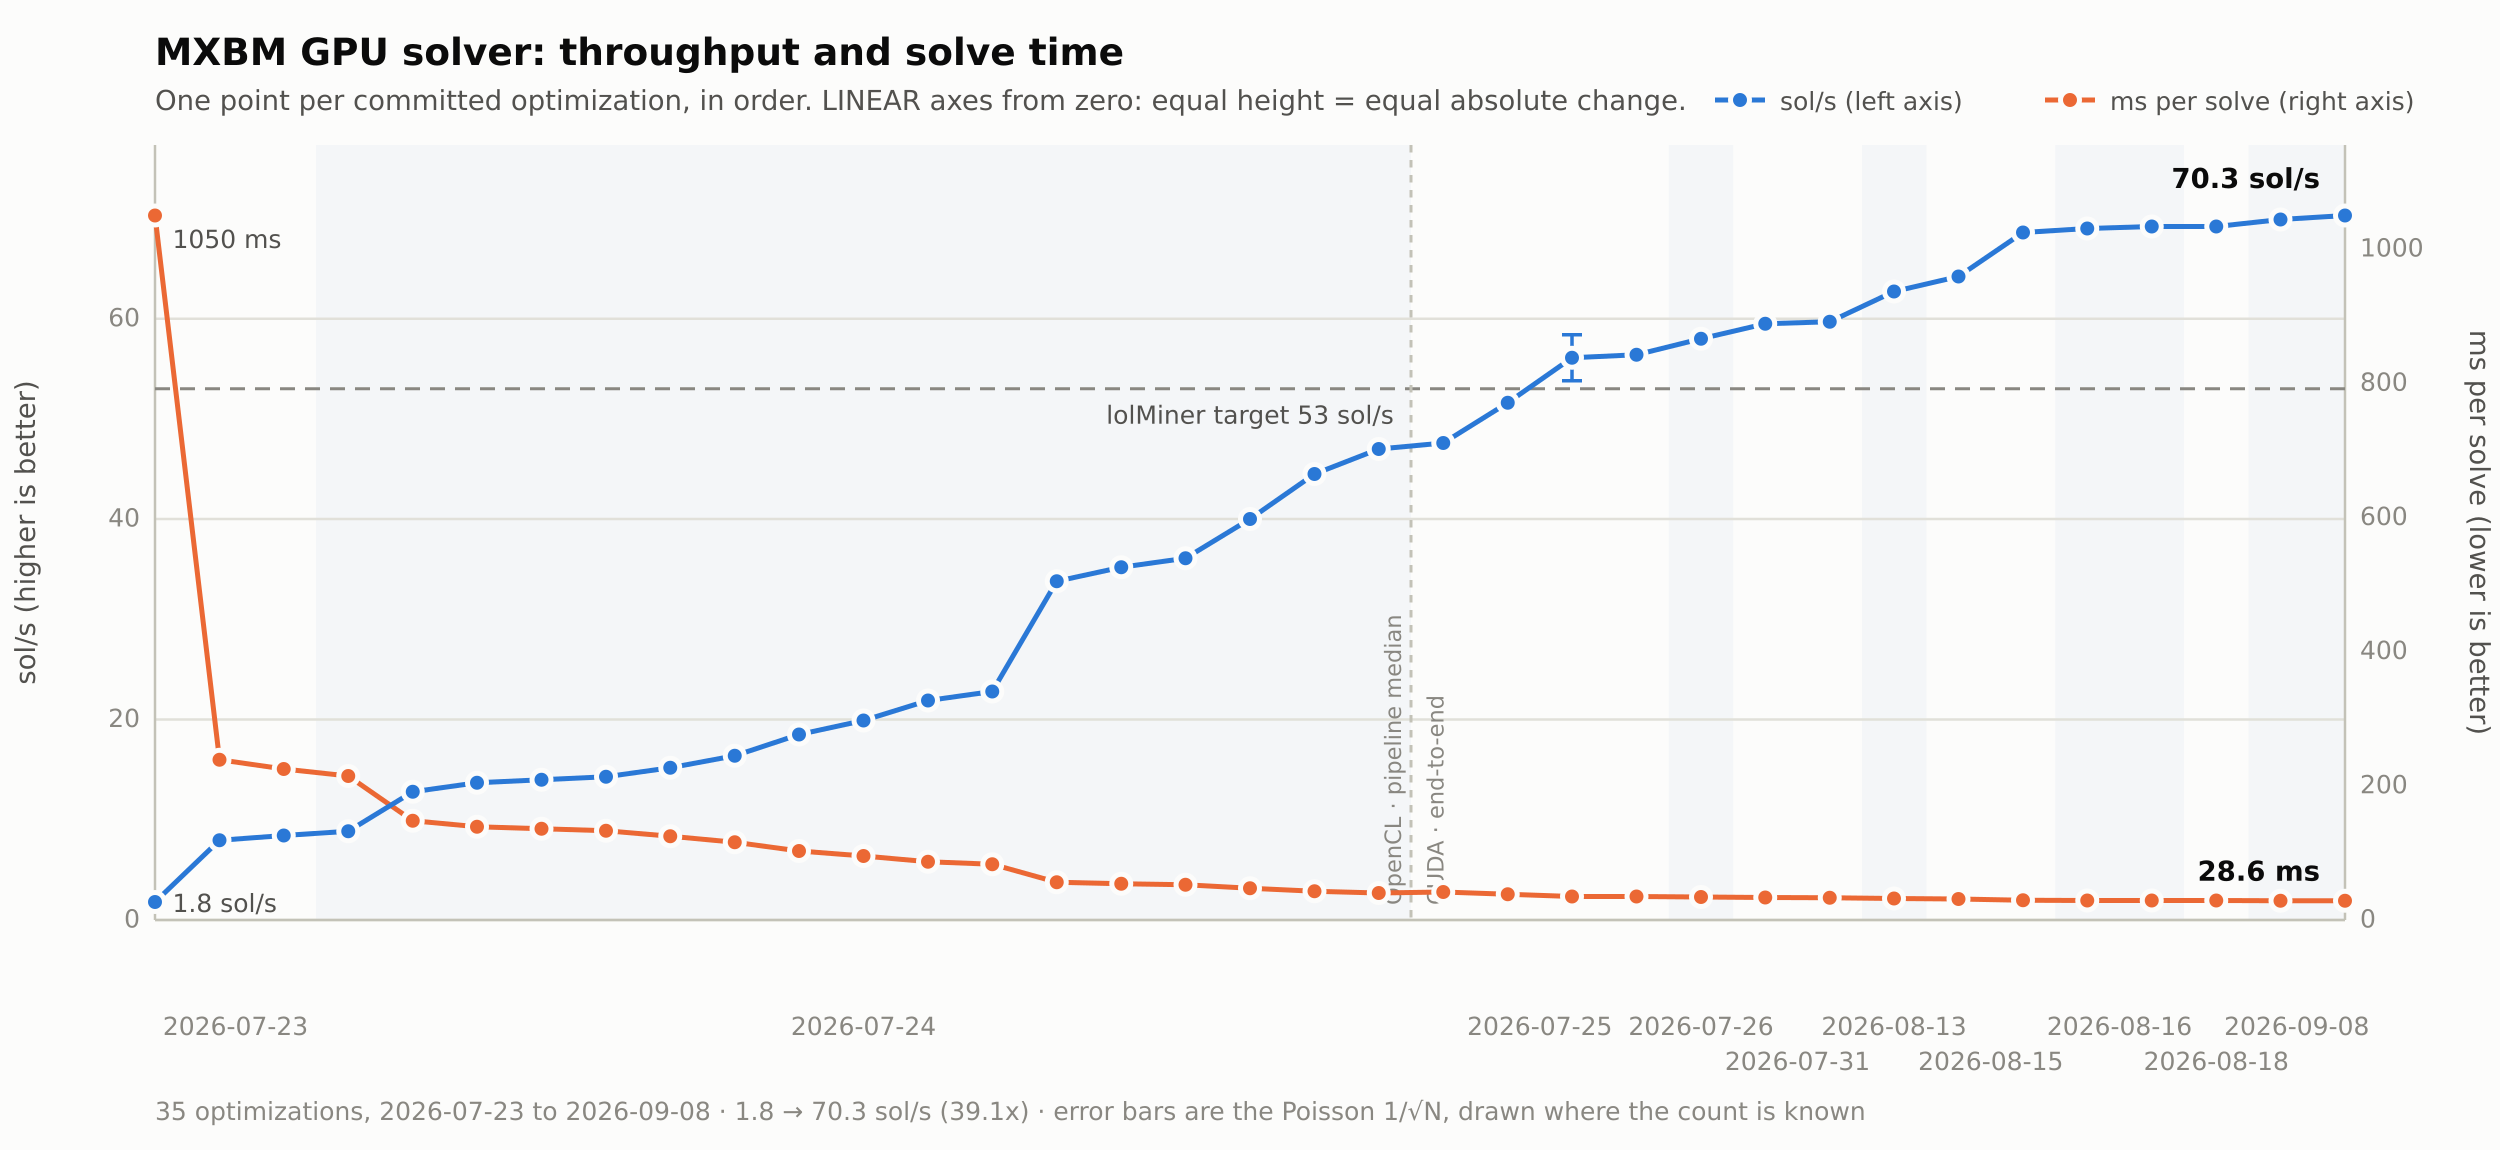
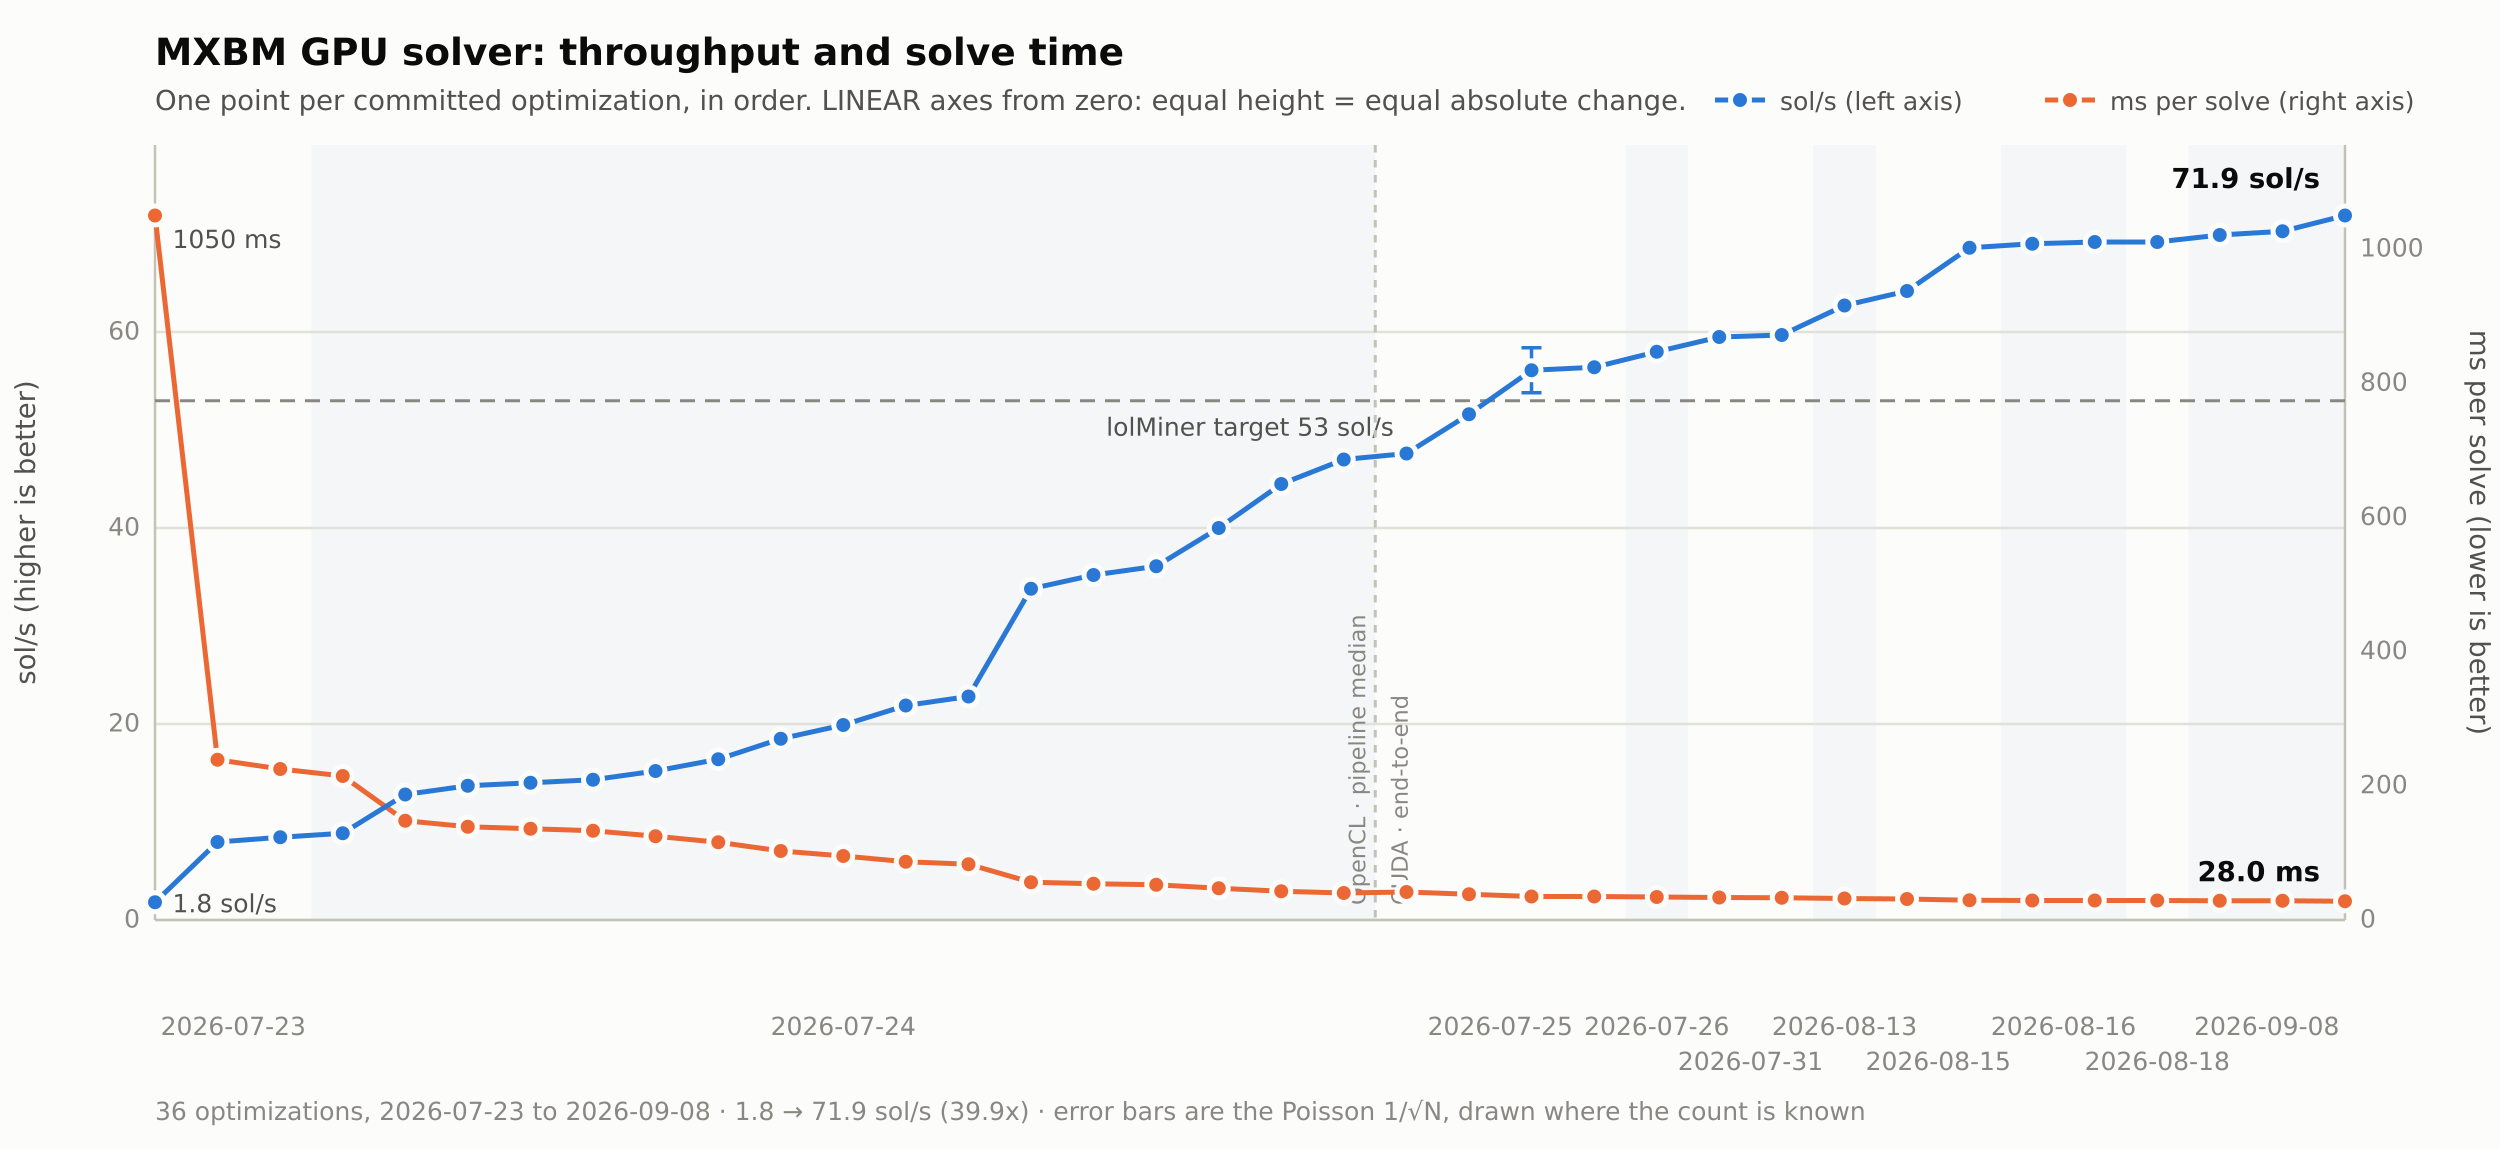
<svg xmlns="http://www.w3.org/2000/svg" width="1000" height="460" viewBox="0 0 1000 460" font-family="DejaVu Sans, Helvetica, Arial, sans-serif">
  <rect width="1000" height="460" fill="#fcfcfb" />
  <text x="62" y="26" font-size="15" font-weight="bold" fill="#0b0b0b">MXBM GPU solver: throughput and solve time</text>
  <text x="62" y="44" font-size="11" fill="#52514e">One point per committed optimization, in order. LINEAR axes from zero: equal height = equal absolute change.</text>
  <line x1="686" y1="40" x2="706" y2="40" stroke="#2a78d6" stroke-width="2" />
  <circle cx="696" cy="40" r="4.8" fill="#fcfcfb" />
  <circle cx="696" cy="40" r="2.8" fill="#2a78d6" />
  <text x="712" y="44" font-size="10" fill="#52514e">sol/s (left axis)</text>
  <line x1="818" y1="40" x2="838" y2="40" stroke="#eb6834" stroke-width="2" />
  <circle cx="828" cy="40" r="4.8" fill="#fcfcfb" />
  <circle cx="828" cy="40" r="2.8" fill="#eb6834" />
  <text x="844" y="44" font-size="10" fill="#52514e">ms per solve (right axis)</text>
-   <text x="94.2" y="414" font-size="10" fill="#898781" text-anchor="middle">2026-07-23</text>
-   <rect x="126.4" y="58" width="438" height="310" fill="#f4f6f8" />
-   <text x="345.4" y="414" font-size="10" fill="#898781" text-anchor="middle">2026-07-24</text>
-   <text x="615.9" y="414" font-size="10" fill="#898781" text-anchor="middle">2026-07-25</text>
-   <rect x="667.5" y="58" width="25.8" height="310" fill="#f4f6f8" />
-   <text x="680.4" y="414" font-size="10" fill="#898781" text-anchor="middle">2026-07-26</text>
-   <text x="719" y="428" font-size="10" fill="#898781" text-anchor="middle">2026-07-31</text>
-   <rect x="744.8" y="58" width="25.8" height="310" fill="#f4f6f8" />
-   <text x="757.6" y="414" font-size="10" fill="#898781" text-anchor="middle">2026-08-13</text>
-   <text x="796.3" y="428" font-size="10" fill="#898781" text-anchor="middle">2026-08-15</text>
-   <rect x="822.1" y="58" width="51.5" height="310" fill="#f4f6f8" />
-   <text x="847.8" y="414" font-size="10" fill="#898781" text-anchor="middle">2026-08-16</text>
-   <text x="886.5" y="428" font-size="10" fill="#898781" text-anchor="middle">2026-08-18</text>
-   <rect x="899.4" y="58" width="38.6" height="310" fill="#f4f6f8" />
-   <text x="918.7" y="414" font-size="10" fill="#898781" text-anchor="middle">2026-09-08</text>
+   <text x="93.3" y="414" font-size="10" fill="#898781" text-anchor="middle">2026-07-23</text>
+   <rect x="124.6" y="58" width="425.5" height="310" fill="#f4f6f8" />
+   <text x="337.3" y="414" font-size="10" fill="#898781" text-anchor="middle">2026-07-24</text>
+   <text x="600.1" y="414" font-size="10" fill="#898781" text-anchor="middle">2026-07-25</text>
+   <rect x="650.2" y="58" width="25.0" height="310" fill="#f4f6f8" />
+   <text x="662.7" y="414" font-size="10" fill="#898781" text-anchor="middle">2026-07-26</text>
+   <text x="700.2" y="428" font-size="10" fill="#898781" text-anchor="middle">2026-07-31</text>
+   <rect x="725.3" y="58" width="25.0" height="310" fill="#f4f6f8" />
+   <text x="737.8" y="414" font-size="10" fill="#898781" text-anchor="middle">2026-08-13</text>
+   <text x="775.3" y="428" font-size="10" fill="#898781" text-anchor="middle">2026-08-15</text>
+   <rect x="800.3" y="58" width="50.1" height="310" fill="#f4f6f8" />
+   <text x="825.4" y="414" font-size="10" fill="#898781" text-anchor="middle">2026-08-16</text>
+   <text x="862.9" y="428" font-size="10" fill="#898781" text-anchor="middle">2026-08-18</text>
+   <rect x="875.4" y="58" width="62.6" height="310" fill="#f4f6f8" />
+   <text x="906.7" y="414" font-size="10" fill="#898781" text-anchor="middle">2026-09-08</text>
  <line x1="62" y1="368" x2="938" y2="368" stroke="#e1e0d9" stroke-width="1" />
  <text x="56" y="371" font-size="10" fill="#898781" text-anchor="end">0</text>
-   <line x1="62" y1="287.8" x2="938" y2="287.8" stroke="#e1e0d9" stroke-width="1" />
-   <text x="56" y="290.8" font-size="10" fill="#898781" text-anchor="end">20</text>
-   <line x1="62" y1="207.6" x2="938" y2="207.6" stroke="#e1e0d9" stroke-width="1" />
-   <text x="56" y="210.6" font-size="10" fill="#898781" text-anchor="end">40</text>
-   <line x1="62" y1="127.5" x2="938" y2="127.5" stroke="#e1e0d9" stroke-width="1" />
-   <text x="56" y="130.5" font-size="10" fill="#898781" text-anchor="end">60</text>
+   <line x1="62" y1="289.6" x2="938" y2="289.6" stroke="#e1e0d9" stroke-width="1" />
+   <text x="56" y="292.6" font-size="10" fill="#898781" text-anchor="end">20</text>
+   <line x1="62" y1="211.2" x2="938" y2="211.2" stroke="#e1e0d9" stroke-width="1" />
+   <text x="56" y="214.2" font-size="10" fill="#898781" text-anchor="end">40</text>
+   <line x1="62" y1="132.8" x2="938" y2="132.8" stroke="#e1e0d9" stroke-width="1" />
+   <text x="56" y="135.8" font-size="10" fill="#898781" text-anchor="end">60</text>
  <text x="944" y="371" font-size="10" fill="#898781" text-anchor="start">0</text>
  <text x="944" y="317.3" font-size="10" fill="#898781" text-anchor="start">200</text>
  <text x="944" y="263.6" font-size="10" fill="#898781" text-anchor="start">400</text>
  <text x="944" y="210.0" font-size="10" fill="#898781" text-anchor="start">600</text>
  <text x="944" y="156.3" font-size="10" fill="#898781" text-anchor="start">800</text>
  <text x="944" y="102.6" font-size="10" fill="#898781" text-anchor="start">1000</text>
  <line x1="62" y1="58" x2="62" y2="368" stroke="#c3c2b7" stroke-width="1" />
  <line x1="938" y1="58" x2="938" y2="368" stroke="#c3c2b7" stroke-width="1" />
  <line x1="62" y1="368" x2="938" y2="368" stroke="#c3c2b7" stroke-width="1" />
  <text x="14" y="213" font-size="11" fill="#52514e" text-anchor="middle" transform="rotate(-90 14 213)">sol/s  (higher is better)</text>
  <text x="988" y="213" font-size="11" fill="#52514e" text-anchor="middle" transform="rotate(90 988 213)">ms per solve  (lower is better)</text>
-   <line x1="62" y1="155.5" x2="938" y2="155.5" stroke="#898781" stroke-width="1.2" stroke-dasharray="6 4" />
-   <text x="500" y="169.5" font-size="10" fill="#52514e" text-anchor="middle">lolMiner target 53 sol/s</text>
-   <line x1="564.4" y1="58" x2="564.4" y2="368" stroke="#c3c2b7" stroke-width="1.2" stroke-dasharray="3 3" />
-   <text x="560.4" y="362" font-size="9" fill="#898781" text-anchor="start" transform="rotate(-90 560.4 362)">OpenCL · pipeline median</text>
-   <text x="577.4" y="362" font-size="9" fill="#898781" text-anchor="start" transform="rotate(-90 577.4 362)">CUDA · end-to-end</text>
-   <line x1="628.8" y1="133.9" x2="628.8" y2="152.3" stroke="#2a78d6" stroke-width="1.4" />
-   <line x1="624.8" y1="133.9" x2="632.8" y2="133.9" stroke="#2a78d6" stroke-width="1.4" />
-   <line x1="624.8" y1="152.3" x2="632.8" y2="152.3" stroke="#2a78d6" stroke-width="1.4" />
-   <line x1="680.4" y1="133.9" x2="680.4" y2="137.1" stroke="#2a78d6" stroke-width="1.4" />
-   <line x1="676.4" y1="133.9" x2="684.4" y2="133.9" stroke="#2a78d6" stroke-width="1.4" />
-   <line x1="676.4" y1="137.1" x2="684.4" y2="137.1" stroke="#2a78d6" stroke-width="1.4" />
-   <line x1="757.6" y1="115.4" x2="757.6" y2="117.9" stroke="#2a78d6" stroke-width="1.4" />
-   <line x1="753.6" y1="115.4" x2="761.6" y2="115.4" stroke="#2a78d6" stroke-width="1.4" />
-   <line x1="753.6" y1="117.9" x2="761.6" y2="117.9" stroke="#2a78d6" stroke-width="1.4" />
-   <line x1="783.4" y1="109.4" x2="783.4" y2="111.8" stroke="#2a78d6" stroke-width="1.4" />
-   <line x1="779.4" y1="109.4" x2="787.4" y2="109.4" stroke="#2a78d6" stroke-width="1.4" />
-   <line x1="779.4" y1="111.8" x2="787.4" y2="111.8" stroke="#2a78d6" stroke-width="1.4" />
-   <line x1="809.2" y1="91.8" x2="809.2" y2="94.2" stroke="#2a78d6" stroke-width="1.4" />
-   <line x1="805.2" y1="91.8" x2="813.2" y2="91.8" stroke="#2a78d6" stroke-width="1.4" />
-   <line x1="805.2" y1="94.2" x2="813.2" y2="94.2" stroke="#2a78d6" stroke-width="1.4" />
-   <line x1="834.9" y1="90.2" x2="834.9" y2="92.6" stroke="#2a78d6" stroke-width="1.4" />
-   <line x1="830.9" y1="90.2" x2="838.9" y2="90.2" stroke="#2a78d6" stroke-width="1.4" />
-   <line x1="830.9" y1="92.6" x2="838.9" y2="92.6" stroke="#2a78d6" stroke-width="1.4" />
-   <line x1="860.7" y1="89.4" x2="860.7" y2="91.8" stroke="#2a78d6" stroke-width="1.4" />
-   <line x1="856.7" y1="89.4" x2="864.7" y2="89.4" stroke="#2a78d6" stroke-width="1.4" />
-   <line x1="856.7" y1="91.8" x2="864.7" y2="91.8" stroke="#2a78d6" stroke-width="1.4" />
-   <line x1="886.5" y1="89.4" x2="886.5" y2="91.8" stroke="#2a78d6" stroke-width="1.4" />
-   <line x1="882.5" y1="89.4" x2="890.5" y2="89.4" stroke="#2a78d6" stroke-width="1.4" />
-   <line x1="882.5" y1="91.8" x2="890.5" y2="91.8" stroke="#2a78d6" stroke-width="1.4" />
-   <polyline points="62,86.2 87.8,303.9 113.5,307.6 139.3,310.4 165.1,328.3 190.8,330.7 216.6,331.5 242.4,332.3 268.1,334.5 293.9,336.9 319.6,340.4 345.4,342.4 371.2,344.7 396.9,345.7 422.7,352.9 448.5,353.5 474.2,353.9 500,355.3 525.8,356.5 551.5,357.2 577.3,356.8 603.1,357.7 628.8,358.6 654.6,358.6 680.4,358.8 706.1,359.0 731.9,359.1 757.6,359.4 783.4,359.6 809.2,360.1 834.9,360.2 860.7,360.2 886.5,360.2 912.2,360.3 938,360.3" fill="none" stroke="#eb6834" stroke-width="2" stroke-linejoin="round" stroke-linecap="round" />
+   <line x1="62" y1="160.3" x2="938" y2="160.3" stroke="#898781" stroke-width="1.2" stroke-dasharray="6 4" />
+   <text x="500" y="174.3" font-size="10" fill="#52514e" text-anchor="middle">lolMiner target 53 sol/s</text>
+   <line x1="550.1" y1="58" x2="550.1" y2="368" stroke="#c3c2b7" stroke-width="1.2" stroke-dasharray="3 3" />
+   <text x="546.1" y="362" font-size="9" fill="#898781" text-anchor="start" transform="rotate(-90 546.1 362)">OpenCL · pipeline median</text>
+   <text x="563.1" y="362" font-size="9" fill="#898781" text-anchor="start" transform="rotate(-90 563.1 362)">CUDA · end-to-end</text>
+   <line x1="612.6" y1="139.1" x2="612.6" y2="157.1" stroke="#2a78d6" stroke-width="1.4" />
+   <line x1="608.6" y1="139.1" x2="616.6" y2="139.1" stroke="#2a78d6" stroke-width="1.4" />
+   <line x1="608.6" y1="157.1" x2="616.6" y2="157.1" stroke="#2a78d6" stroke-width="1.4" />
+   <line x1="662.7" y1="139.1" x2="662.7" y2="142.2" stroke="#2a78d6" stroke-width="1.4" />
+   <line x1="658.7" y1="139.1" x2="666.7" y2="139.1" stroke="#2a78d6" stroke-width="1.4" />
+   <line x1="658.7" y1="142.2" x2="666.7" y2="142.2" stroke="#2a78d6" stroke-width="1.4" />
+   <line x1="737.8" y1="121.1" x2="737.8" y2="123.4" stroke="#2a78d6" stroke-width="1.4" />
+   <line x1="733.8" y1="121.1" x2="741.8" y2="121.1" stroke="#2a78d6" stroke-width="1.4" />
+   <line x1="733.8" y1="123.4" x2="741.8" y2="123.4" stroke="#2a78d6" stroke-width="1.4" />
+   <line x1="762.8" y1="115.2" x2="762.8" y2="117.5" stroke="#2a78d6" stroke-width="1.4" />
+   <line x1="758.8" y1="115.2" x2="766.8" y2="115.2" stroke="#2a78d6" stroke-width="1.4" />
+   <line x1="758.8" y1="117.5" x2="766.8" y2="117.5" stroke="#2a78d6" stroke-width="1.4" />
+   <line x1="787.8" y1="97.9" x2="787.8" y2="100.3" stroke="#2a78d6" stroke-width="1.4" />
+   <line x1="783.8" y1="97.9" x2="791.8" y2="97.9" stroke="#2a78d6" stroke-width="1.4" />
+   <line x1="783.8" y1="100.3" x2="791.8" y2="100.3" stroke="#2a78d6" stroke-width="1.4" />
+   <line x1="812.9" y1="96.4" x2="812.9" y2="98.7" stroke="#2a78d6" stroke-width="1.4" />
+   <line x1="808.9" y1="96.4" x2="816.9" y2="96.4" stroke="#2a78d6" stroke-width="1.4" />
+   <line x1="808.9" y1="98.7" x2="816.9" y2="98.7" stroke="#2a78d6" stroke-width="1.4" />
+   <line x1="837.9" y1="95.6" x2="837.9" y2="97.9" stroke="#2a78d6" stroke-width="1.4" />
+   <line x1="833.9" y1="95.6" x2="841.9" y2="95.6" stroke="#2a78d6" stroke-width="1.4" />
+   <line x1="833.9" y1="97.9" x2="841.9" y2="97.9" stroke="#2a78d6" stroke-width="1.4" />
+   <line x1="862.9" y1="95.6" x2="862.9" y2="97.9" stroke="#2a78d6" stroke-width="1.4" />
+   <line x1="858.9" y1="95.6" x2="866.9" y2="95.6" stroke="#2a78d6" stroke-width="1.4" />
+   <line x1="858.9" y1="97.9" x2="866.9" y2="97.9" stroke="#2a78d6" stroke-width="1.4" />
+   <polyline points="62,86.2 87.0,303.9 112.1,307.6 137.1,310.4 162.1,328.3 187.1,330.7 212.2,331.5 237.2,332.3 262.2,334.5 287.3,336.9 312.3,340.4 337.3,342.4 362.3,344.7 387.4,345.7 412.4,352.9 437.4,353.5 462.5,353.9 487.5,355.3 512.5,356.5 537.5,357.2 562.6,356.8 587.6,357.7 612.6,358.6 637.7,358.6 662.7,358.8 687.7,359.0 712.7,359.1 737.8,359.4 762.8,359.6 787.8,360.1 812.9,360.2 837.9,360.2 862.9,360.2 887.9,360.3 913.0,360.3 938,360.5" fill="none" stroke="#eb6834" stroke-width="2" stroke-linejoin="round" stroke-linecap="round" />
  <circle cx="62" cy="86.2" r="4.8" fill="#fcfcfb" />
  <circle cx="62" cy="86.2" r="2.8" fill="#eb6834" />
-   <circle cx="87.8" cy="303.9" r="4.8" fill="#fcfcfb" />
-   <circle cx="87.8" cy="303.9" r="2.8" fill="#eb6834" />
-   <circle cx="113.5" cy="307.6" r="4.8" fill="#fcfcfb" />
-   <circle cx="113.5" cy="307.6" r="2.8" fill="#eb6834" />
-   <circle cx="139.3" cy="310.4" r="4.8" fill="#fcfcfb" />
-   <circle cx="139.3" cy="310.4" r="2.8" fill="#eb6834" />
-   <circle cx="165.1" cy="328.3" r="4.8" fill="#fcfcfb" />
-   <circle cx="165.1" cy="328.3" r="2.8" fill="#eb6834" />
-   <circle cx="190.8" cy="330.7" r="4.8" fill="#fcfcfb" />
-   <circle cx="190.8" cy="330.7" r="2.8" fill="#eb6834" />
-   <circle cx="216.6" cy="331.5" r="4.8" fill="#fcfcfb" />
-   <circle cx="216.6" cy="331.5" r="2.8" fill="#eb6834" />
-   <circle cx="242.4" cy="332.3" r="4.8" fill="#fcfcfb" />
-   <circle cx="242.4" cy="332.3" r="2.8" fill="#eb6834" />
-   <circle cx="268.1" cy="334.5" r="4.8" fill="#fcfcfb" />
-   <circle cx="268.1" cy="334.5" r="2.8" fill="#eb6834" />
-   <circle cx="293.9" cy="336.9" r="4.8" fill="#fcfcfb" />
-   <circle cx="293.9" cy="336.9" r="2.8" fill="#eb6834" />
-   <circle cx="319.6" cy="340.4" r="4.8" fill="#fcfcfb" />
-   <circle cx="319.6" cy="340.4" r="2.8" fill="#eb6834" />
-   <circle cx="345.4" cy="342.4" r="4.8" fill="#fcfcfb" />
-   <circle cx="345.4" cy="342.4" r="2.8" fill="#eb6834" />
-   <circle cx="371.2" cy="344.7" r="4.8" fill="#fcfcfb" />
-   <circle cx="371.2" cy="344.7" r="2.8" fill="#eb6834" />
-   <circle cx="396.9" cy="345.7" r="4.8" fill="#fcfcfb" />
-   <circle cx="396.9" cy="345.7" r="2.8" fill="#eb6834" />
-   <circle cx="422.7" cy="352.9" r="4.8" fill="#fcfcfb" />
-   <circle cx="422.7" cy="352.9" r="2.8" fill="#eb6834" />
-   <circle cx="448.5" cy="353.5" r="4.8" fill="#fcfcfb" />
-   <circle cx="448.5" cy="353.5" r="2.8" fill="#eb6834" />
-   <circle cx="474.2" cy="353.9" r="4.8" fill="#fcfcfb" />
-   <circle cx="474.2" cy="353.9" r="2.8" fill="#eb6834" />
-   <circle cx="500" cy="355.3" r="4.8" fill="#fcfcfb" />
-   <circle cx="500" cy="355.3" r="2.8" fill="#eb6834" />
-   <circle cx="525.8" cy="356.5" r="4.8" fill="#fcfcfb" />
-   <circle cx="525.8" cy="356.5" r="2.8" fill="#eb6834" />
-   <circle cx="551.5" cy="357.2" r="4.8" fill="#fcfcfb" />
-   <circle cx="551.5" cy="357.2" r="2.8" fill="#eb6834" />
-   <circle cx="577.3" cy="356.8" r="4.8" fill="#fcfcfb" />
-   <circle cx="577.3" cy="356.8" r="2.8" fill="#eb6834" />
-   <circle cx="603.1" cy="357.7" r="4.8" fill="#fcfcfb" />
-   <circle cx="603.1" cy="357.7" r="2.8" fill="#eb6834" />
-   <circle cx="628.8" cy="358.6" r="4.8" fill="#fcfcfb" />
-   <circle cx="628.8" cy="358.6" r="2.8" fill="#eb6834" />
-   <circle cx="654.6" cy="358.6" r="4.8" fill="#fcfcfb" />
-   <circle cx="654.6" cy="358.6" r="2.8" fill="#eb6834" />
-   <circle cx="680.4" cy="358.8" r="4.8" fill="#fcfcfb" />
-   <circle cx="680.4" cy="358.8" r="2.8" fill="#eb6834" />
-   <circle cx="706.1" cy="359.0" r="4.8" fill="#fcfcfb" />
-   <circle cx="706.1" cy="359.0" r="2.8" fill="#eb6834" />
-   <circle cx="731.9" cy="359.1" r="4.8" fill="#fcfcfb" />
-   <circle cx="731.9" cy="359.1" r="2.8" fill="#eb6834" />
-   <circle cx="757.6" cy="359.4" r="4.8" fill="#fcfcfb" />
-   <circle cx="757.6" cy="359.4" r="2.8" fill="#eb6834" />
-   <circle cx="783.4" cy="359.6" r="4.8" fill="#fcfcfb" />
-   <circle cx="783.4" cy="359.6" r="2.8" fill="#eb6834" />
-   <circle cx="809.2" cy="360.1" r="4.8" fill="#fcfcfb" />
-   <circle cx="809.2" cy="360.1" r="2.8" fill="#eb6834" />
-   <circle cx="834.9" cy="360.2" r="4.8" fill="#fcfcfb" />
-   <circle cx="834.9" cy="360.2" r="2.8" fill="#eb6834" />
-   <circle cx="860.7" cy="360.2" r="4.8" fill="#fcfcfb" />
-   <circle cx="860.7" cy="360.2" r="2.8" fill="#eb6834" />
-   <circle cx="886.5" cy="360.2" r="4.8" fill="#fcfcfb" />
-   <circle cx="886.5" cy="360.2" r="2.8" fill="#eb6834" />
-   <circle cx="912.2" cy="360.3" r="4.8" fill="#fcfcfb" />
-   <circle cx="912.2" cy="360.3" r="2.8" fill="#eb6834" />
-   <circle cx="938" cy="360.3" r="4.8" fill="#fcfcfb" />
-   <circle cx="938" cy="360.3" r="2.8" fill="#eb6834" />
-   <polyline points="62,360.8 87.8,336.1 113.5,334.2 139.3,332.5 165.1,316.7 190.8,313.1 216.6,311.9 242.4,310.7 268.1,307.1 293.9,302.3 319.6,293.8 345.4,288.2 371.2,280.2 396.9,276.6 422.7,232.5 448.5,226.9 474.2,223.3 500,207.6 525.8,189.6 551.5,179.6 577.3,177.2 603.1,161.1 628.8,143.1 654.6,141.9 680.4,135.5 706.1,129.5 731.9,128.7 757.6,116.6 783.4,110.6 809.2,93.0 834.9,91.4 860.7,90.6 886.5,90.6 912.2,87.8 938,86.2" fill="none" stroke="#2a78d6" stroke-width="2" stroke-linejoin="round" stroke-linecap="round" />
-   <circle cx="62" cy="360.8" r="4.8" fill="#fcfcfb" />
-   <circle cx="62" cy="360.8" r="2.8" fill="#2a78d6" />
-   <circle cx="87.8" cy="336.1" r="4.8" fill="#fcfcfb" />
-   <circle cx="87.8" cy="336.1" r="2.8" fill="#2a78d6" />
-   <circle cx="113.5" cy="334.2" r="4.8" fill="#fcfcfb" />
-   <circle cx="113.5" cy="334.2" r="2.8" fill="#2a78d6" />
-   <circle cx="139.3" cy="332.5" r="4.8" fill="#fcfcfb" />
-   <circle cx="139.3" cy="332.5" r="2.8" fill="#2a78d6" />
-   <circle cx="165.1" cy="316.7" r="4.8" fill="#fcfcfb" />
-   <circle cx="165.1" cy="316.7" r="2.8" fill="#2a78d6" />
-   <circle cx="190.8" cy="313.1" r="4.8" fill="#fcfcfb" />
-   <circle cx="190.8" cy="313.1" r="2.8" fill="#2a78d6" />
-   <circle cx="216.6" cy="311.9" r="4.8" fill="#fcfcfb" />
-   <circle cx="216.6" cy="311.9" r="2.8" fill="#2a78d6" />
-   <circle cx="242.4" cy="310.7" r="4.8" fill="#fcfcfb" />
-   <circle cx="242.4" cy="310.7" r="2.8" fill="#2a78d6" />
-   <circle cx="268.1" cy="307.1" r="4.8" fill="#fcfcfb" />
-   <circle cx="268.1" cy="307.1" r="2.8" fill="#2a78d6" />
-   <circle cx="293.9" cy="302.3" r="4.8" fill="#fcfcfb" />
-   <circle cx="293.9" cy="302.3" r="2.8" fill="#2a78d6" />
-   <circle cx="319.6" cy="293.8" r="4.8" fill="#fcfcfb" />
-   <circle cx="319.6" cy="293.8" r="2.8" fill="#2a78d6" />
-   <circle cx="345.4" cy="288.2" r="4.8" fill="#fcfcfb" />
-   <circle cx="345.4" cy="288.2" r="2.8" fill="#2a78d6" />
-   <circle cx="371.2" cy="280.2" r="4.8" fill="#fcfcfb" />
-   <circle cx="371.2" cy="280.2" r="2.8" fill="#2a78d6" />
-   <circle cx="396.9" cy="276.6" r="4.8" fill="#fcfcfb" />
-   <circle cx="396.9" cy="276.6" r="2.8" fill="#2a78d6" />
-   <circle cx="422.7" cy="232.5" r="4.8" fill="#fcfcfb" />
-   <circle cx="422.7" cy="232.5" r="2.8" fill="#2a78d6" />
-   <circle cx="448.5" cy="226.9" r="4.8" fill="#fcfcfb" />
-   <circle cx="448.5" cy="226.9" r="2.8" fill="#2a78d6" />
-   <circle cx="474.2" cy="223.3" r="4.8" fill="#fcfcfb" />
-   <circle cx="474.2" cy="223.3" r="2.8" fill="#2a78d6" />
-   <circle cx="500" cy="207.6" r="4.8" fill="#fcfcfb" />
-   <circle cx="500" cy="207.6" r="2.8" fill="#2a78d6" />
-   <circle cx="525.8" cy="189.6" r="4.8" fill="#fcfcfb" />
-   <circle cx="525.8" cy="189.6" r="2.8" fill="#2a78d6" />
-   <circle cx="551.5" cy="179.6" r="4.8" fill="#fcfcfb" />
-   <circle cx="551.5" cy="179.6" r="2.8" fill="#2a78d6" />
-   <circle cx="577.3" cy="177.2" r="4.8" fill="#fcfcfb" />
-   <circle cx="577.3" cy="177.2" r="2.8" fill="#2a78d6" />
-   <circle cx="603.1" cy="161.1" r="4.8" fill="#fcfcfb" />
-   <circle cx="603.1" cy="161.1" r="2.8" fill="#2a78d6" />
-   <circle cx="628.8" cy="143.1" r="4.8" fill="#fcfcfb" />
-   <circle cx="628.8" cy="143.1" r="2.8" fill="#2a78d6" />
-   <circle cx="654.6" cy="141.9" r="4.8" fill="#fcfcfb" />
-   <circle cx="654.6" cy="141.9" r="2.8" fill="#2a78d6" />
-   <circle cx="680.4" cy="135.5" r="4.8" fill="#fcfcfb" />
-   <circle cx="680.4" cy="135.5" r="2.8" fill="#2a78d6" />
-   <circle cx="706.1" cy="129.5" r="4.8" fill="#fcfcfb" />
-   <circle cx="706.1" cy="129.5" r="2.8" fill="#2a78d6" />
-   <circle cx="731.9" cy="128.7" r="4.8" fill="#fcfcfb" />
-   <circle cx="731.9" cy="128.7" r="2.8" fill="#2a78d6" />
-   <circle cx="757.6" cy="116.6" r="4.8" fill="#fcfcfb" />
-   <circle cx="757.6" cy="116.6" r="2.8" fill="#2a78d6" />
-   <circle cx="783.4" cy="110.6" r="4.8" fill="#fcfcfb" />
-   <circle cx="783.4" cy="110.6" r="2.8" fill="#2a78d6" />
-   <circle cx="809.2" cy="93.0" r="4.8" fill="#fcfcfb" />
-   <circle cx="809.2" cy="93.0" r="2.8" fill="#2a78d6" />
-   <circle cx="834.9" cy="91.4" r="4.8" fill="#fcfcfb" />
-   <circle cx="834.9" cy="91.4" r="2.8" fill="#2a78d6" />
-   <circle cx="860.7" cy="90.6" r="4.8" fill="#fcfcfb" />
-   <circle cx="860.7" cy="90.6" r="2.8" fill="#2a78d6" />
-   <circle cx="886.5" cy="90.6" r="4.8" fill="#fcfcfb" />
-   <circle cx="886.5" cy="90.6" r="2.8" fill="#2a78d6" />
-   <circle cx="912.2" cy="87.8" r="4.8" fill="#fcfcfb" />
-   <circle cx="912.2" cy="87.8" r="2.8" fill="#2a78d6" />
+   <circle cx="87.0" cy="303.9" r="4.8" fill="#fcfcfb" />
+   <circle cx="87.0" cy="303.9" r="2.8" fill="#eb6834" />
+   <circle cx="112.1" cy="307.6" r="4.8" fill="#fcfcfb" />
+   <circle cx="112.1" cy="307.6" r="2.8" fill="#eb6834" />
+   <circle cx="137.1" cy="310.4" r="4.8" fill="#fcfcfb" />
+   <circle cx="137.1" cy="310.4" r="2.8" fill="#eb6834" />
+   <circle cx="162.1" cy="328.3" r="4.8" fill="#fcfcfb" />
+   <circle cx="162.1" cy="328.3" r="2.8" fill="#eb6834" />
+   <circle cx="187.1" cy="330.7" r="4.8" fill="#fcfcfb" />
+   <circle cx="187.1" cy="330.7" r="2.8" fill="#eb6834" />
+   <circle cx="212.2" cy="331.5" r="4.8" fill="#fcfcfb" />
+   <circle cx="212.2" cy="331.5" r="2.8" fill="#eb6834" />
+   <circle cx="237.2" cy="332.3" r="4.8" fill="#fcfcfb" />
+   <circle cx="237.2" cy="332.3" r="2.8" fill="#eb6834" />
+   <circle cx="262.2" cy="334.5" r="4.8" fill="#fcfcfb" />
+   <circle cx="262.2" cy="334.5" r="2.8" fill="#eb6834" />
+   <circle cx="287.3" cy="336.9" r="4.8" fill="#fcfcfb" />
+   <circle cx="287.3" cy="336.9" r="2.8" fill="#eb6834" />
+   <circle cx="312.3" cy="340.4" r="4.8" fill="#fcfcfb" />
+   <circle cx="312.3" cy="340.4" r="2.8" fill="#eb6834" />
+   <circle cx="337.3" cy="342.4" r="4.8" fill="#fcfcfb" />
+   <circle cx="337.3" cy="342.4" r="2.8" fill="#eb6834" />
+   <circle cx="362.3" cy="344.7" r="4.8" fill="#fcfcfb" />
+   <circle cx="362.3" cy="344.7" r="2.8" fill="#eb6834" />
+   <circle cx="387.4" cy="345.7" r="4.8" fill="#fcfcfb" />
+   <circle cx="387.4" cy="345.7" r="2.8" fill="#eb6834" />
+   <circle cx="412.4" cy="352.9" r="4.8" fill="#fcfcfb" />
+   <circle cx="412.4" cy="352.9" r="2.8" fill="#eb6834" />
+   <circle cx="437.4" cy="353.5" r="4.8" fill="#fcfcfb" />
+   <circle cx="437.4" cy="353.5" r="2.8" fill="#eb6834" />
+   <circle cx="462.5" cy="353.9" r="4.8" fill="#fcfcfb" />
+   <circle cx="462.5" cy="353.9" r="2.8" fill="#eb6834" />
+   <circle cx="487.5" cy="355.3" r="4.8" fill="#fcfcfb" />
+   <circle cx="487.5" cy="355.3" r="2.8" fill="#eb6834" />
+   <circle cx="512.5" cy="356.5" r="4.8" fill="#fcfcfb" />
+   <circle cx="512.5" cy="356.5" r="2.8" fill="#eb6834" />
+   <circle cx="537.5" cy="357.2" r="4.8" fill="#fcfcfb" />
+   <circle cx="537.5" cy="357.2" r="2.8" fill="#eb6834" />
+   <circle cx="562.6" cy="356.8" r="4.8" fill="#fcfcfb" />
+   <circle cx="562.6" cy="356.8" r="2.8" fill="#eb6834" />
+   <circle cx="587.6" cy="357.7" r="4.8" fill="#fcfcfb" />
+   <circle cx="587.6" cy="357.7" r="2.8" fill="#eb6834" />
+   <circle cx="612.6" cy="358.6" r="4.8" fill="#fcfcfb" />
+   <circle cx="612.6" cy="358.6" r="2.8" fill="#eb6834" />
+   <circle cx="637.7" cy="358.6" r="4.8" fill="#fcfcfb" />
+   <circle cx="637.7" cy="358.6" r="2.8" fill="#eb6834" />
+   <circle cx="662.7" cy="358.8" r="4.8" fill="#fcfcfb" />
+   <circle cx="662.7" cy="358.8" r="2.8" fill="#eb6834" />
+   <circle cx="687.7" cy="359.0" r="4.8" fill="#fcfcfb" />
+   <circle cx="687.7" cy="359.0" r="2.8" fill="#eb6834" />
+   <circle cx="712.7" cy="359.1" r="4.8" fill="#fcfcfb" />
+   <circle cx="712.7" cy="359.1" r="2.8" fill="#eb6834" />
+   <circle cx="737.8" cy="359.4" r="4.8" fill="#fcfcfb" />
+   <circle cx="737.8" cy="359.4" r="2.8" fill="#eb6834" />
+   <circle cx="762.8" cy="359.6" r="4.8" fill="#fcfcfb" />
+   <circle cx="762.8" cy="359.6" r="2.8" fill="#eb6834" />
+   <circle cx="787.8" cy="360.1" r="4.8" fill="#fcfcfb" />
+   <circle cx="787.8" cy="360.1" r="2.8" fill="#eb6834" />
+   <circle cx="812.9" cy="360.2" r="4.8" fill="#fcfcfb" />
+   <circle cx="812.9" cy="360.2" r="2.8" fill="#eb6834" />
+   <circle cx="837.9" cy="360.2" r="4.8" fill="#fcfcfb" />
+   <circle cx="837.9" cy="360.2" r="2.8" fill="#eb6834" />
+   <circle cx="862.9" cy="360.2" r="4.8" fill="#fcfcfb" />
+   <circle cx="862.9" cy="360.2" r="2.8" fill="#eb6834" />
+   <circle cx="887.9" cy="360.3" r="4.8" fill="#fcfcfb" />
+   <circle cx="887.9" cy="360.3" r="2.8" fill="#eb6834" />
+   <circle cx="913.0" cy="360.3" r="4.8" fill="#fcfcfb" />
+   <circle cx="913.0" cy="360.3" r="2.8" fill="#eb6834" />
+   <circle cx="938" cy="360.5" r="4.8" fill="#fcfcfb" />
+   <circle cx="938" cy="360.5" r="2.8" fill="#eb6834" />
+   <polyline points="62,360.9 87.0,336.8 112.1,334.9 137.1,333.3 162.1,317.8 187.1,314.3 212.2,313.1 237.2,311.9 262.2,308.4 287.3,303.7 312.3,295.5 337.3,290.0 362.3,282.2 387.4,278.6 412.4,235.5 437.4,230.0 462.5,226.5 487.5,211.2 512.5,193.6 537.5,183.8 562.6,181.4 587.6,165.7 612.6,148.1 637.7,146.9 662.7,140.7 687.7,134.8 712.7,134.0 737.8,122.2 762.8,116.4 787.8,99.1 812.9,97.5 837.9,96.8 862.9,96.8 887.9,94.0 913.0,92.5 938,86.2" fill="none" stroke="#2a78d6" stroke-width="2" stroke-linejoin="round" stroke-linecap="round" />
+   <circle cx="62" cy="360.9" r="4.8" fill="#fcfcfb" />
+   <circle cx="62" cy="360.9" r="2.8" fill="#2a78d6" />
+   <circle cx="87.0" cy="336.8" r="4.8" fill="#fcfcfb" />
+   <circle cx="87.0" cy="336.8" r="2.8" fill="#2a78d6" />
+   <circle cx="112.1" cy="334.9" r="4.8" fill="#fcfcfb" />
+   <circle cx="112.1" cy="334.9" r="2.8" fill="#2a78d6" />
+   <circle cx="137.1" cy="333.3" r="4.8" fill="#fcfcfb" />
+   <circle cx="137.1" cy="333.3" r="2.8" fill="#2a78d6" />
+   <circle cx="162.1" cy="317.8" r="4.8" fill="#fcfcfb" />
+   <circle cx="162.1" cy="317.8" r="2.8" fill="#2a78d6" />
+   <circle cx="187.1" cy="314.3" r="4.8" fill="#fcfcfb" />
+   <circle cx="187.1" cy="314.3" r="2.8" fill="#2a78d6" />
+   <circle cx="212.2" cy="313.1" r="4.8" fill="#fcfcfb" />
+   <circle cx="212.2" cy="313.1" r="2.8" fill="#2a78d6" />
+   <circle cx="237.2" cy="311.9" r="4.8" fill="#fcfcfb" />
+   <circle cx="237.2" cy="311.9" r="2.8" fill="#2a78d6" />
+   <circle cx="262.2" cy="308.4" r="4.8" fill="#fcfcfb" />
+   <circle cx="262.2" cy="308.4" r="2.8" fill="#2a78d6" />
+   <circle cx="287.3" cy="303.7" r="4.8" fill="#fcfcfb" />
+   <circle cx="287.3" cy="303.7" r="2.8" fill="#2a78d6" />
+   <circle cx="312.3" cy="295.5" r="4.8" fill="#fcfcfb" />
+   <circle cx="312.3" cy="295.5" r="2.8" fill="#2a78d6" />
+   <circle cx="337.3" cy="290.0" r="4.8" fill="#fcfcfb" />
+   <circle cx="337.3" cy="290.0" r="2.8" fill="#2a78d6" />
+   <circle cx="362.3" cy="282.2" r="4.8" fill="#fcfcfb" />
+   <circle cx="362.3" cy="282.2" r="2.8" fill="#2a78d6" />
+   <circle cx="387.4" cy="278.6" r="4.8" fill="#fcfcfb" />
+   <circle cx="387.4" cy="278.6" r="2.8" fill="#2a78d6" />
+   <circle cx="412.4" cy="235.5" r="4.8" fill="#fcfcfb" />
+   <circle cx="412.4" cy="235.5" r="2.8" fill="#2a78d6" />
+   <circle cx="437.4" cy="230.0" r="4.8" fill="#fcfcfb" />
+   <circle cx="437.4" cy="230.0" r="2.8" fill="#2a78d6" />
+   <circle cx="462.5" cy="226.5" r="4.8" fill="#fcfcfb" />
+   <circle cx="462.5" cy="226.5" r="2.8" fill="#2a78d6" />
+   <circle cx="487.5" cy="211.2" r="4.8" fill="#fcfcfb" />
+   <circle cx="487.5" cy="211.2" r="2.8" fill="#2a78d6" />
+   <circle cx="512.5" cy="193.6" r="4.8" fill="#fcfcfb" />
+   <circle cx="512.5" cy="193.6" r="2.8" fill="#2a78d6" />
+   <circle cx="537.5" cy="183.8" r="4.8" fill="#fcfcfb" />
+   <circle cx="537.5" cy="183.8" r="2.8" fill="#2a78d6" />
+   <circle cx="562.6" cy="181.4" r="4.8" fill="#fcfcfb" />
+   <circle cx="562.6" cy="181.4" r="2.8" fill="#2a78d6" />
+   <circle cx="587.6" cy="165.7" r="4.8" fill="#fcfcfb" />
+   <circle cx="587.6" cy="165.7" r="2.8" fill="#2a78d6" />
+   <circle cx="612.6" cy="148.1" r="4.8" fill="#fcfcfb" />
+   <circle cx="612.6" cy="148.1" r="2.8" fill="#2a78d6" />
+   <circle cx="637.7" cy="146.9" r="4.8" fill="#fcfcfb" />
+   <circle cx="637.7" cy="146.9" r="2.8" fill="#2a78d6" />
+   <circle cx="662.7" cy="140.7" r="4.8" fill="#fcfcfb" />
+   <circle cx="662.7" cy="140.7" r="2.8" fill="#2a78d6" />
+   <circle cx="687.7" cy="134.8" r="4.8" fill="#fcfcfb" />
+   <circle cx="687.7" cy="134.8" r="2.8" fill="#2a78d6" />
+   <circle cx="712.7" cy="134.0" r="4.8" fill="#fcfcfb" />
+   <circle cx="712.7" cy="134.0" r="2.8" fill="#2a78d6" />
+   <circle cx="737.8" cy="122.2" r="4.8" fill="#fcfcfb" />
+   <circle cx="737.8" cy="122.2" r="2.8" fill="#2a78d6" />
+   <circle cx="762.8" cy="116.4" r="4.8" fill="#fcfcfb" />
+   <circle cx="762.8" cy="116.4" r="2.8" fill="#2a78d6" />
+   <circle cx="787.8" cy="99.1" r="4.8" fill="#fcfcfb" />
+   <circle cx="787.8" cy="99.1" r="2.8" fill="#2a78d6" />
+   <circle cx="812.9" cy="97.5" r="4.8" fill="#fcfcfb" />
+   <circle cx="812.9" cy="97.5" r="2.8" fill="#2a78d6" />
+   <circle cx="837.9" cy="96.8" r="4.8" fill="#fcfcfb" />
+   <circle cx="837.9" cy="96.8" r="2.8" fill="#2a78d6" />
+   <circle cx="862.9" cy="96.8" r="4.8" fill="#fcfcfb" />
+   <circle cx="862.9" cy="96.8" r="2.8" fill="#2a78d6" />
+   <circle cx="887.9" cy="94.0" r="4.8" fill="#fcfcfb" />
+   <circle cx="887.9" cy="94.0" r="2.8" fill="#2a78d6" />
+   <circle cx="913.0" cy="92.5" r="4.8" fill="#fcfcfb" />
+   <circle cx="913.0" cy="92.5" r="2.8" fill="#2a78d6" />
  <circle cx="938" cy="86.2" r="4.8" fill="#fcfcfb" />
  <circle cx="938" cy="86.2" r="2.8" fill="#2a78d6" />
-   <text x="928" y="75.2" font-size="11" font-weight="bold" fill="#0b0b0b" text-anchor="end">70.3 sol/s</text>
-   <text x="928" y="352.3" font-size="11" font-weight="bold" fill="#0b0b0b" text-anchor="end">28.6 ms</text>
-   <text x="69" y="364.8" font-size="10" fill="#52514e">1.8 sol/s</text>
+   <text x="928" y="75.2" font-size="11" font-weight="bold" fill="#0b0b0b" text-anchor="end">71.9 sol/s</text>
+   <text x="928" y="352.5" font-size="11" font-weight="bold" fill="#0b0b0b" text-anchor="end">28.0 ms</text>
+   <text x="69" y="364.9" font-size="10" fill="#52514e">1.8 sol/s</text>
  <text x="69" y="99.2" font-size="10" fill="#52514e">1050 ms</text>
-   <text x="62" y="448" font-size="10" fill="#898781">35 optimizations, 2026-07-23 to 2026-09-08  ·  1.8 → 70.3 sol/s (39.1x)  ·  error bars are the Poisson 1/√N, drawn where the count is known</text>
+   <text x="62" y="448" font-size="10" fill="#898781">36 optimizations, 2026-07-23 to 2026-09-08  ·  1.8 → 71.9 sol/s (39.9x)  ·  error bars are the Poisson 1/√N, drawn where the count is known</text>
</svg>
